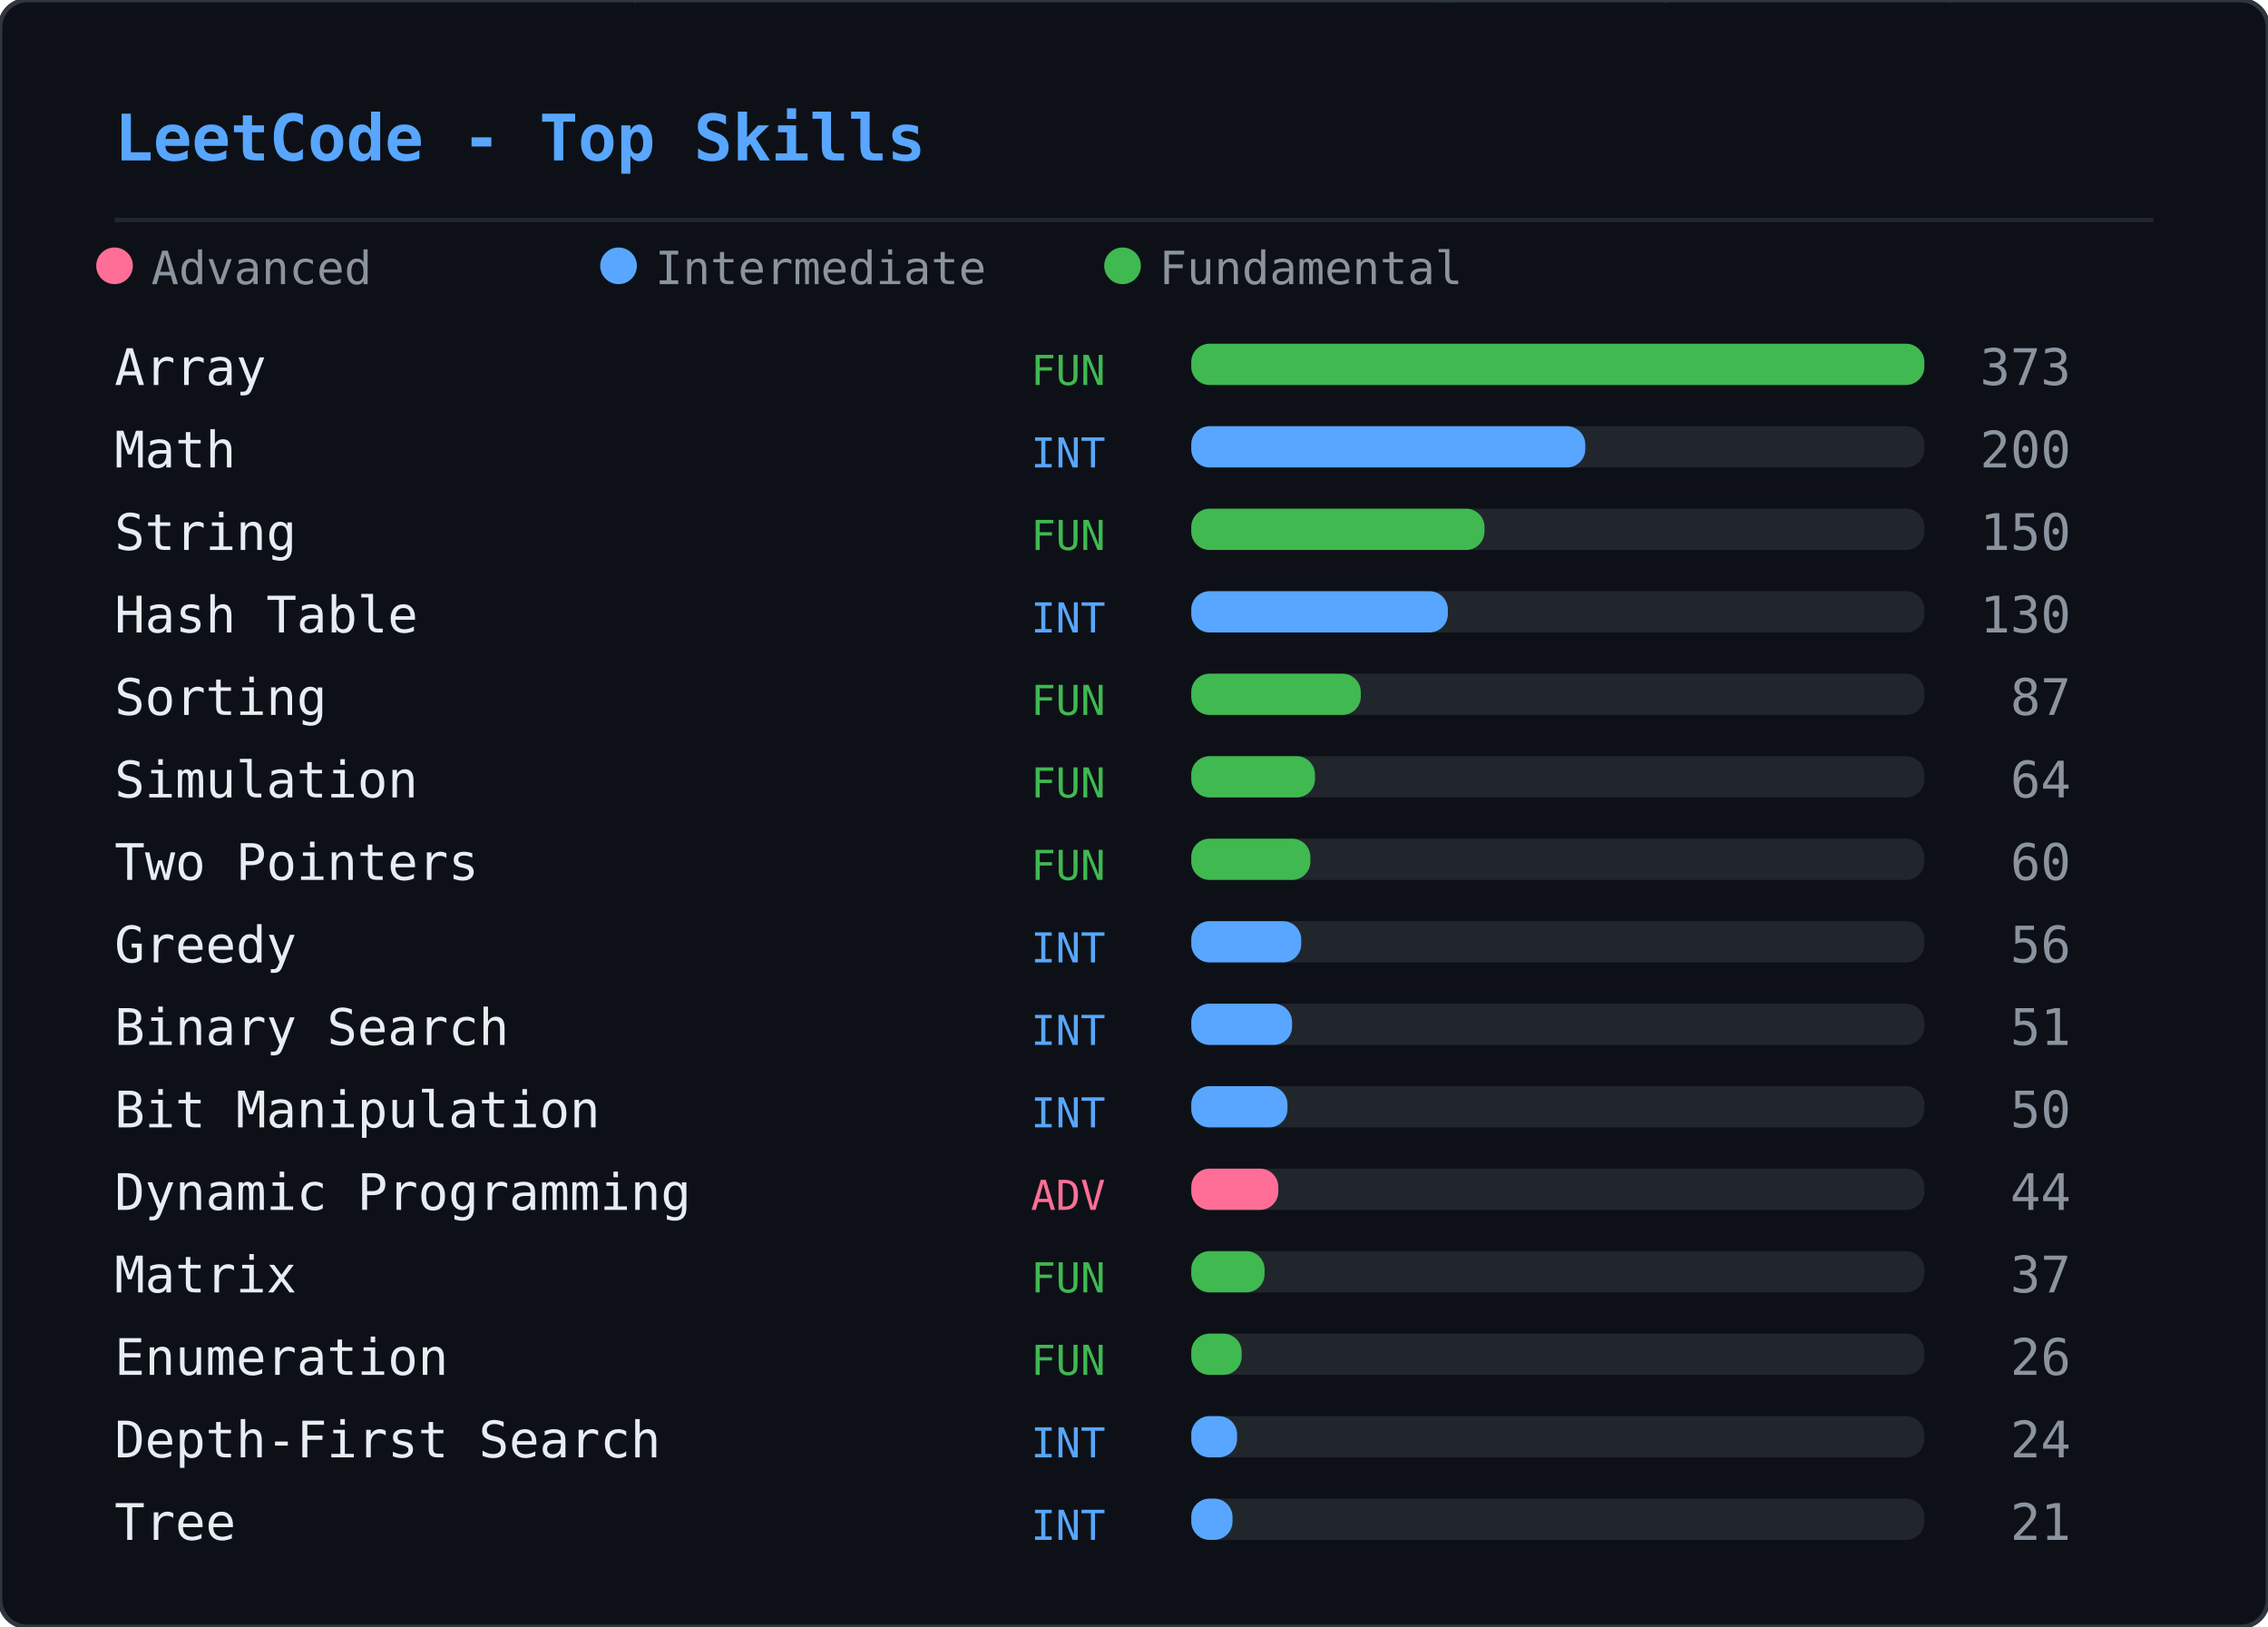
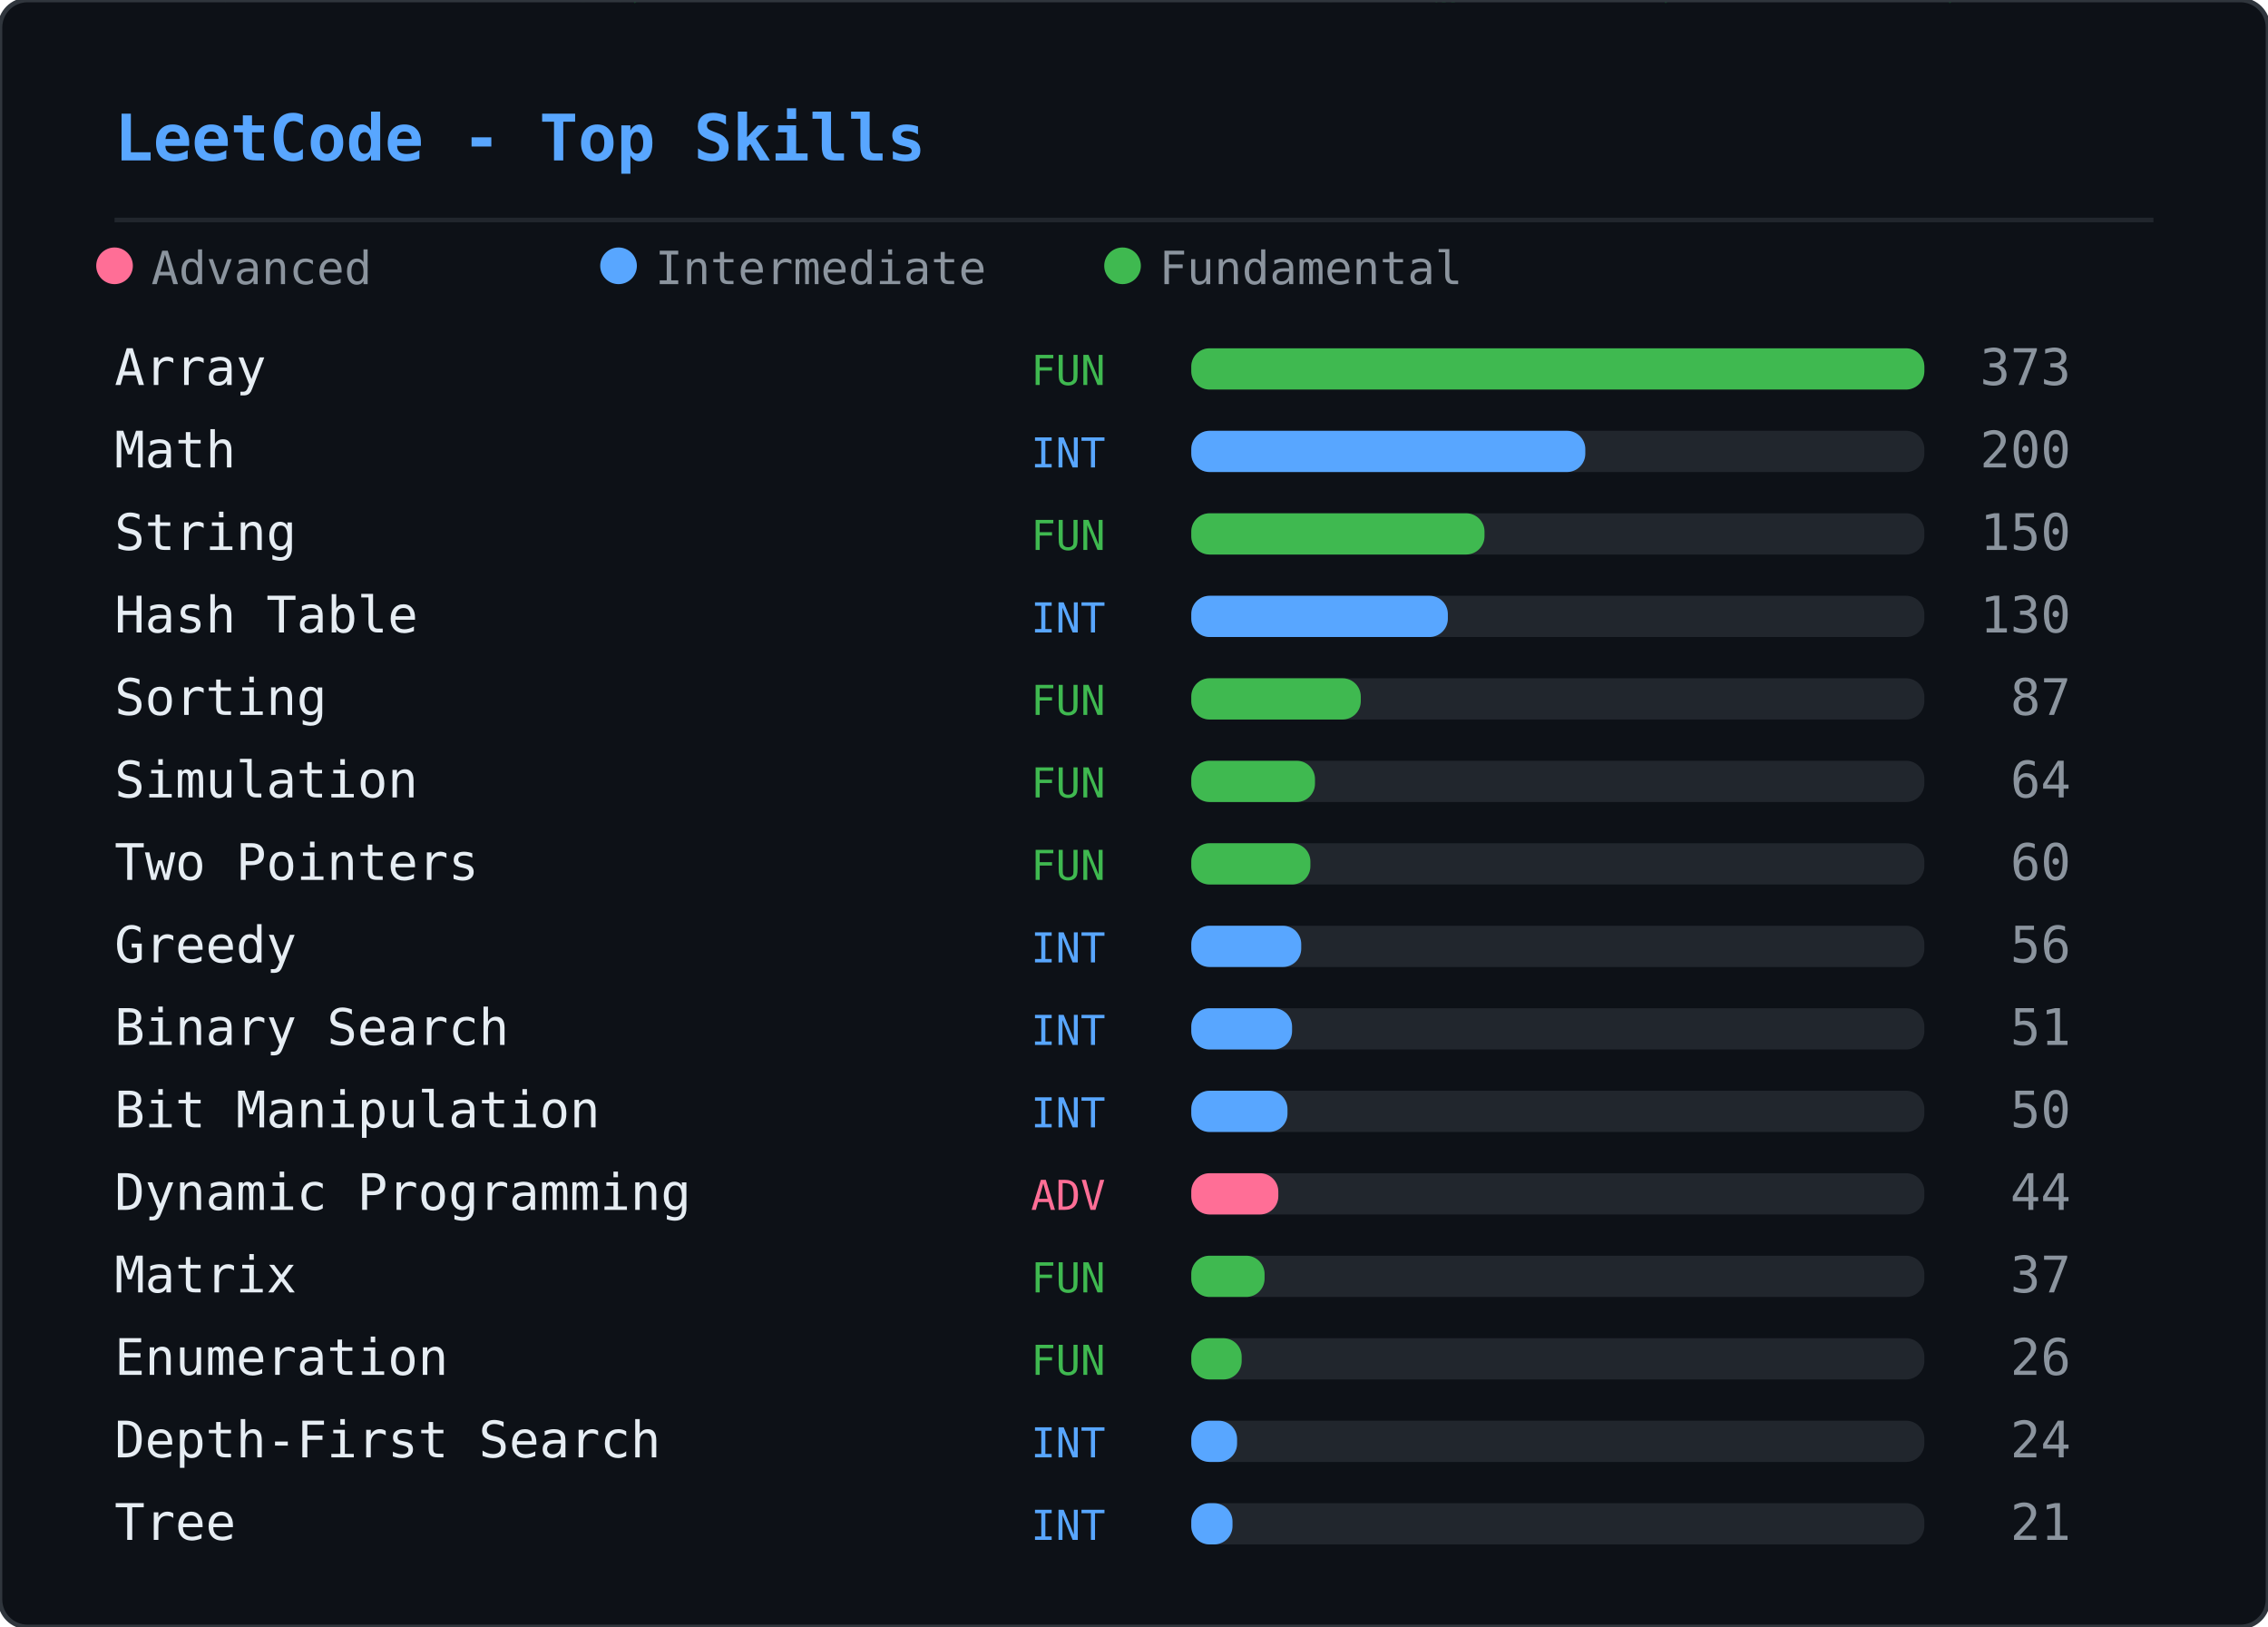
<svg xmlns="http://www.w3.org/2000/svg" width="495" height="355" viewBox="0 0 495 355">
  <defs>
    <clipPath id="lcsk-clip">
      <rect width="495" height="355" rx="6" />
    </clipPath>
  </defs>
  <rect width="495" height="355" rx="6" fill="#0d1117" />
  <g clip-path="url(#lcsk-clip)">
    <g opacity="0.22">
      <style>@keyframes lcsk0{from{transform:translateY(-60px)}to{transform:translateY(369px)}}@keyframes lcsk1{from{transform:translateY(-46px)}to{transform:translateY(369px)}}@keyframes lcsk2{from{transform:translateY(-46px)}to{transform:translateY(369px)}}@keyframes lcsk3{from{transform:translateY(-46px)}to{transform:translateY(369px)}}@keyframes lcsk4{from{transform:translateY(-46px)}to{transform:translateY(369px)}}@keyframes lcsk5{from{transform:translateY(-46px)}to{transform:translateY(369px)}}@keyframes lcsk6{from{transform:translateY(-46px)}to{transform:translateY(369px)}}@keyframes lcsk7{from{transform:translateY(-46px)}to{transform:translateY(369px)}}@keyframes lcsk8{from{transform:translateY(-46px)}to{transform:translateY(369px)}}@keyframes lcsk9{from{transform:translateY(-46px)}to{transform:translateY(369px)}}@keyframes lcsk10{from{transform:translateY(-46px)}to{transform:translateY(369px)}}@keyframes lcsk11{from{transform:translateY(-46px)}to{transform:translateY(369px)}}@keyframes lcsk12{from{transform:translateY(-46px)}to{transform:translateY(369px)}}@keyframes lcsk13{from{transform:translateY(-46px)}to{transform:translateY(369px)}}@keyframes lcsk14{from{transform:translateY(-46px)}to{transform:translateY(369px)}}@keyframes lcsk15{from{transform:translateY(-46px)}to{transform:translateY(369px)}}@keyframes lcsk16{from{transform:translateY(-46px)}to{transform:translateY(369px)}}@keyframes lcsk17{from{transform:translateY(-46px)}to{transform:translateY(369px)}}@keyframes lcsk18{from{transform:translateY(-46px)}to{transform:translateY(369px)}}@keyframes lcsk19{from{transform:translateY(-46px)}to{transform:translateY(369px)}}@keyframes lcsk20{from{transform:translateY(-46px)}to{transform:translateY(369px)}}@keyframes lcsk21{from{transform:translateY(-46px)}to{transform:translateY(369px)}}@keyframes lcsk22{from{transform:translateY(-46px)}to{transform:translateY(369px)}}@keyframes lcsk23{from{transform:translateY(-46px)}to{transform:translateY(369px)}}@keyframes lcsk24{from{transform:translateY(-46px)}to{transform:translateY(369px)}}@keyframes lcsk25{from{transform:translateY(-46px)}to{transform:translateY(369px)}}@keyframes lcsk26{from{transform:translateY(-46px)}to{transform:translateY(369px)}}@keyframes lcsk27{from{transform:translateY(-46px)}to{transform:translateY(369px)}}@keyframes lcsk28{from{transform:translateY(-46px)}to{transform:translateY(369px)}}@keyframes lcsk29{from{transform:translateY(-46px)}to{transform:translateY(369px)}}@keyframes lcsk30{from{transform:translateY(-46px)}to{transform:translateY(369px)}}@keyframes lcsk31{from{transform:translateY(-46px)}to{transform:translateY(369px)}}@keyframes lcsk32{from{transform:translateY(-46px)}to{transform:translateY(369px)}}@keyframes lcsk33{from{transform:translateY(-46px)}to{transform:translateY(369px)}}@keyframes lcsk34{from{transform:translateY(-46px)}to{transform:translateY(369px)}}@keyframes lcsk35{from{transform:translateY(-46px)}to{transform:translateY(369px)}}@keyframes lcsk36{from{transform:translateY(-46px)}to{transform:translateY(369px)}}@keyframes lcsk37{from{transform:translateY(-46px)}to{transform:translateY(369px)}}</style>
      <g style="animation:lcsk0 2.77s linear infinite;animation-delay:-0.65s">
        <text x="362" y="0" font-family="monospace" font-size="12" fill="#00ff41">ﾀ</text>
        <text x="362" y="-14" font-family="monospace" font-size="12" fill="#00ff41" opacity="0.80">ｫ</text>
        <text x="362" y="-28" font-family="monospace" font-size="12" fill="#00ff41" opacity="0.60">ﾐ</text>
        <text x="362" y="-42" font-family="monospace" font-size="12" fill="#00ff41" opacity="0.40">ﾗ</text>
        <text x="362" y="-56" font-family="monospace" font-size="12" fill="#00ff41" opacity="0.20">ﾊ</text>
      </g>
      <g style="animation:lcsk1 3.03s linear infinite;animation-delay:-0.19s">
        <text x="423" y="0" font-family="monospace" font-size="12" fill="#00ff41">8</text>
        <text x="423" y="-14" font-family="monospace" font-size="12" fill="#00ff41" opacity="0.75">ﾂ</text>
        <text x="423" y="-28" font-family="monospace" font-size="12" fill="#00ff41" opacity="0.50">ｩ</text>
        <text x="423" y="-42" font-family="monospace" font-size="12" fill="#00ff41" opacity="0.25">ﾆ</text>
      </g>
      <g style="animation:lcsk2 2.60s linear infinite;animation-delay:-1.40s">
        <text x="217" y="0" font-family="monospace" font-size="12" fill="#00ff41">ﾇ</text>
        <text x="217" y="-14" font-family="monospace" font-size="12" fill="#00ff41" opacity="0.75">ｴ</text>
        <text x="217" y="-28" font-family="monospace" font-size="12" fill="#00ff41" opacity="0.50">ﾜ</text>
        <text x="217" y="-42" font-family="monospace" font-size="12" fill="#00ff41" opacity="0.25">ｲ</text>
      </g>
      <g style="animation:lcsk3 2.14s linear infinite;animation-delay:-0.61s">
        <text x="14" y="0" font-family="monospace" font-size="12" fill="#00ff41">3</text>
        <text x="14" y="-14" font-family="monospace" font-size="12" fill="#00ff41" opacity="0.75">ﾙ</text>
        <text x="14" y="-28" font-family="monospace" font-size="12" fill="#00ff41" opacity="0.50">ｽ</text>
        <text x="14" y="-42" font-family="monospace" font-size="12" fill="#00ff41" opacity="0.25">ｭ</text>
      </g>
      <g style="animation:lcsk4 1.54s linear infinite;animation-delay:-0.37s">
        <text x="47" y="0" font-family="monospace" font-size="12" fill="#00ff41">ｳ</text>
        <text x="47" y="-14" font-family="monospace" font-size="12" fill="#00ff41" opacity="0.75">ｧ</text>
        <text x="47" y="-28" font-family="monospace" font-size="12" fill="#00ff41" opacity="0.50">0</text>
        <text x="47" y="-42" font-family="monospace" font-size="12" fill="#00ff41" opacity="0.25">ﾔ</text>
      </g>
      <g style="animation:lcsk5 2.11s linear infinite;animation-delay:-0.39s">
        <text x="173" y="0" font-family="monospace" font-size="12" fill="#00ff41">ﾐ</text>
        <text x="173" y="-14" font-family="monospace" font-size="12" fill="#00ff41" opacity="0.75">ｸ</text>
        <text x="173" y="-28" font-family="monospace" font-size="12" fill="#00ff41" opacity="0.50">9</text>
        <text x="173" y="-42" font-family="monospace" font-size="12" fill="#00ff41" opacity="0.25">ｺ</text>
      </g>
      <g style="animation:lcsk6 2.92s linear infinite;animation-delay:-1.77s">
        <text x="287" y="0" font-family="monospace" font-size="12" fill="#00ff41">ｲ</text>
        <text x="287" y="-14" font-family="monospace" font-size="12" fill="#00ff41" opacity="0.75">ﾓ</text>
        <text x="287" y="-28" font-family="monospace" font-size="12" fill="#00ff41" opacity="0.50">ﾘ</text>
        <text x="287" y="-42" font-family="monospace" font-size="12" fill="#00ff41" opacity="0.25">ｴ</text>
      </g>
      <g style="animation:lcsk7 2.03s linear infinite;animation-delay:-0.61s">
        <text x="385" y="0" font-family="monospace" font-size="12" fill="#00ff41">ﾇ</text>
        <text x="385" y="-14" font-family="monospace" font-size="12" fill="#00ff41" opacity="0.75">ﾜ</text>
        <text x="385" y="-28" font-family="monospace" font-size="12" fill="#00ff41" opacity="0.50">ｺ</text>
        <text x="385" y="-42" font-family="monospace" font-size="12" fill="#00ff41" opacity="0.25">ﾙ</text>
      </g>
      <g style="animation:lcsk8 2.02s linear infinite;animation-delay:-1.54s">
        <text x="125" y="0" font-family="monospace" font-size="12" fill="#00ff41">ｺ</text>
        <text x="125" y="-14" font-family="monospace" font-size="12" fill="#00ff41" opacity="0.75">ｴ</text>
        <text x="125" y="-28" font-family="monospace" font-size="12" fill="#00ff41" opacity="0.50">ｨ</text>
        <text x="125" y="-42" font-family="monospace" font-size="12" fill="#00ff41" opacity="0.25">ｧ</text>
      </g>
      <g style="animation:lcsk9 2.15s linear infinite;animation-delay:-1.54s">
        <text x="463" y="0" font-family="monospace" font-size="12" fill="#00ff41">ﾅ</text>
        <text x="463" y="-14" font-family="monospace" font-size="12" fill="#00ff41" opacity="0.75">ﾂ</text>
        <text x="463" y="-28" font-family="monospace" font-size="12" fill="#00ff41" opacity="0.50">ﾗ</text>
        <text x="463" y="-42" font-family="monospace" font-size="12" fill="#00ff41" opacity="0.25">ｭ</text>
      </g>
      <g style="animation:lcsk10 2.43s linear infinite;animation-delay:-1.73s">
        <text x="269" y="0" font-family="monospace" font-size="12" fill="#00ff41">ﾖ</text>
        <text x="269" y="-14" font-family="monospace" font-size="12" fill="#00ff41" opacity="0.75">ｾ</text>
        <text x="269" y="-28" font-family="monospace" font-size="12" fill="#00ff41" opacity="0.50">ﾔ</text>
        <text x="269" y="-42" font-family="monospace" font-size="12" fill="#00ff41" opacity="0.25">ｹ</text>
      </g>
      <g style="animation:lcsk11 1.86s linear infinite;animation-delay:-0.47s">
        <text x="358" y="0" font-family="monospace" font-size="12" fill="#00ff41">ﾒ</text>
        <text x="358" y="-14" font-family="monospace" font-size="12" fill="#00ff41" opacity="0.75">ﾔ</text>
        <text x="358" y="-28" font-family="monospace" font-size="12" fill="#00ff41" opacity="0.50">ﾈ</text>
        <text x="358" y="-42" font-family="monospace" font-size="12" fill="#00ff41" opacity="0.25">ﾘ</text>
      </g>
      <g style="animation:lcsk12 2.24s linear infinite;animation-delay:-0.87s">
        <text x="407" y="0" font-family="monospace" font-size="12" fill="#00ff41">ﾆ</text>
        <text x="407" y="-14" font-family="monospace" font-size="12" fill="#00ff41" opacity="0.75">ﾇ</text>
        <text x="407" y="-28" font-family="monospace" font-size="12" fill="#00ff41" opacity="0.50">ﾃ</text>
        <text x="407" y="-42" font-family="monospace" font-size="12" fill="#00ff41" opacity="0.25">ｻ</text>
      </g>
      <g style="animation:lcsk13 2.06s linear infinite;animation-delay:-1.41s">
        <text x="255" y="0" font-family="monospace" font-size="12" fill="#00ff41">8</text>
        <text x="255" y="-14" font-family="monospace" font-size="12" fill="#00ff41" opacity="0.75">ﾁ</text>
        <text x="255" y="-28" font-family="monospace" font-size="12" fill="#00ff41" opacity="0.50">ﾃ</text>
        <text x="255" y="-42" font-family="monospace" font-size="12" fill="#00ff41" opacity="0.25">ｷ</text>
      </g>
      <g style="animation:lcsk14 3.19s linear infinite;animation-delay:-1.36s">
        <text x="145" y="0" font-family="monospace" font-size="12" fill="#00ff41">ﾁ</text>
        <text x="145" y="-14" font-family="monospace" font-size="12" fill="#00ff41" opacity="0.75">ﾚ</text>
        <text x="145" y="-28" font-family="monospace" font-size="12" fill="#00ff41" opacity="0.50">ﾙ</text>
        <text x="145" y="-42" font-family="monospace" font-size="12" fill="#00ff41" opacity="0.25">ｦ</text>
      </g>
      <g style="animation:lcsk15 1.85s linear infinite;animation-delay:-1.22s">
        <text x="85" y="0" font-family="monospace" font-size="12" fill="#00ff41">ｴ</text>
        <text x="85" y="-14" font-family="monospace" font-size="12" fill="#00ff41" opacity="0.75">ｽ</text>
        <text x="85" y="-28" font-family="monospace" font-size="12" fill="#00ff41" opacity="0.50">3</text>
        <text x="85" y="-42" font-family="monospace" font-size="12" fill="#00ff41" opacity="0.25">ﾒ</text>
      </g>
      <g style="animation:lcsk16 2.55s linear infinite;animation-delay:-1.41s">
        <text x="136" y="0" font-family="monospace" font-size="12" fill="#00ff41">ﾅ</text>
        <text x="136" y="-14" font-family="monospace" font-size="12" fill="#00ff41" opacity="0.75">ｧ</text>
        <text x="136" y="-28" font-family="monospace" font-size="12" fill="#00ff41" opacity="0.50">ﾜ</text>
        <text x="136" y="-42" font-family="monospace" font-size="12" fill="#00ff41" opacity="0.25">ﾋ</text>
      </g>
      <g style="animation:lcsk17 2.36s linear infinite;animation-delay:-0.37s">
        <text x="100" y="0" font-family="monospace" font-size="12" fill="#00ff41">5</text>
        <text x="100" y="-14" font-family="monospace" font-size="12" fill="#00ff41" opacity="0.75">ﾌ</text>
        <text x="100" y="-28" font-family="monospace" font-size="12" fill="#00ff41" opacity="0.50">ﾄ</text>
        <text x="100" y="-42" font-family="monospace" font-size="12" fill="#00ff41" opacity="0.25">1</text>
      </g>
      <g style="animation:lcsk18 1.92s linear infinite;animation-delay:-0.21s">
        <text x="276" y="0" font-family="monospace" font-size="12" fill="#00ff41">ﾇ</text>
        <text x="276" y="-14" font-family="monospace" font-size="12" fill="#00ff41" opacity="0.75">ﾅ</text>
        <text x="276" y="-28" font-family="monospace" font-size="12" fill="#00ff41" opacity="0.50">ﾉ</text>
        <text x="276" y="-42" font-family="monospace" font-size="12" fill="#00ff41" opacity="0.25">ﾃ</text>
      </g>
      <g style="animation:lcsk19 2.31s linear infinite;animation-delay:-0.79s">
        <text x="167" y="0" font-family="monospace" font-size="12" fill="#00ff41">6</text>
        <text x="167" y="-14" font-family="monospace" font-size="12" fill="#00ff41" opacity="0.75">ﾆ</text>
        <text x="167" y="-28" font-family="monospace" font-size="12" fill="#00ff41" opacity="0.50">3</text>
        <text x="167" y="-42" font-family="monospace" font-size="12" fill="#00ff41" opacity="0.25">ﾚ</text>
      </g>
      <g style="animation:lcsk20 2.45s linear infinite;animation-delay:-1.95s">
        <text x="21" y="0" font-family="monospace" font-size="12" fill="#00ff41">ﾕ</text>
        <text x="21" y="-14" font-family="monospace" font-size="12" fill="#00ff41" opacity="0.75">ｨ</text>
        <text x="21" y="-28" font-family="monospace" font-size="12" fill="#00ff41" opacity="0.50">ｹ</text>
        <text x="21" y="-42" font-family="monospace" font-size="12" fill="#00ff41" opacity="0.25">ﾀ</text>
      </g>
      <g style="animation:lcsk21 1.91s linear infinite;animation-delay:-1.75s">
        <text x="102" y="0" font-family="monospace" font-size="12" fill="#00ff41">ｹ</text>
        <text x="102" y="-14" font-family="monospace" font-size="12" fill="#00ff41" opacity="0.75">ﾂ</text>
        <text x="102" y="-28" font-family="monospace" font-size="12" fill="#00ff41" opacity="0.50">ﾘ</text>
        <text x="102" y="-42" font-family="monospace" font-size="12" fill="#00ff41" opacity="0.25">ﾒ</text>
      </g>
      <g style="animation:lcsk22 2.05s linear infinite;animation-delay:-1.56s">
        <text x="155" y="0" font-family="monospace" font-size="12" fill="#00ff41">ﾄ</text>
        <text x="155" y="-14" font-family="monospace" font-size="12" fill="#00ff41" opacity="0.75">ﾅ</text>
        <text x="155" y="-28" font-family="monospace" font-size="12" fill="#00ff41" opacity="0.50">ﾕ</text>
        <text x="155" y="-42" font-family="monospace" font-size="12" fill="#00ff41" opacity="0.25">ﾙ</text>
      </g>
      <g style="animation:lcsk23 2.61s linear infinite;animation-delay:-0.75s">
        <text x="217" y="0" font-family="monospace" font-size="12" fill="#00ff41">ｳ</text>
        <text x="217" y="-14" font-family="monospace" font-size="12" fill="#00ff41" opacity="0.75">ﾋ</text>
        <text x="217" y="-28" font-family="monospace" font-size="12" fill="#00ff41" opacity="0.50">ｳ</text>
        <text x="217" y="-42" font-family="monospace" font-size="12" fill="#00ff41" opacity="0.25">3</text>
      </g>
      <g style="animation:lcsk24 2.91s linear infinite;animation-delay:-0.50s">
        <text x="64" y="0" font-family="monospace" font-size="12" fill="#00ff41">ﾎ</text>
        <text x="64" y="-14" font-family="monospace" font-size="12" fill="#00ff41" opacity="0.75">ﾋ</text>
        <text x="64" y="-28" font-family="monospace" font-size="12" fill="#00ff41" opacity="0.50">ｺ</text>
        <text x="64" y="-42" font-family="monospace" font-size="12" fill="#00ff41" opacity="0.25">ﾓ</text>
      </g>
      <g style="animation:lcsk25 3.02s linear infinite;animation-delay:-1.02s">
        <text x="137" y="0" font-family="monospace" font-size="12" fill="#00ff41">ﾀ</text>
        <text x="137" y="-14" font-family="monospace" font-size="12" fill="#00ff41" opacity="0.75">0</text>
        <text x="137" y="-28" font-family="monospace" font-size="12" fill="#00ff41" opacity="0.50">ｽ</text>
        <text x="137" y="-42" font-family="monospace" font-size="12" fill="#00ff41" opacity="0.25">ﾉ</text>
      </g>
      <g style="animation:lcsk26 2.00s linear infinite;animation-delay:-0.12s">
        <text x="424" y="0" font-family="monospace" font-size="12" fill="#00ff41">ﾀ</text>
        <text x="424" y="-14" font-family="monospace" font-size="12" fill="#00ff41" opacity="0.75">ｫ</text>
        <text x="424" y="-28" font-family="monospace" font-size="12" fill="#00ff41" opacity="0.50">ﾐ</text>
        <text x="424" y="-42" font-family="monospace" font-size="12" fill="#00ff41" opacity="0.25">5</text>
      </g>
      <g style="animation:lcsk27 2.38s linear infinite;animation-delay:-0.78s">
        <text x="314" y="0" font-family="monospace" font-size="12" fill="#00ff41">ﾈ</text>
        <text x="314" y="-14" font-family="monospace" font-size="12" fill="#00ff41" opacity="0.75">ﾘ</text>
        <text x="314" y="-28" font-family="monospace" font-size="12" fill="#00ff41" opacity="0.50">ﾉ</text>
        <text x="314" y="-42" font-family="monospace" font-size="12" fill="#00ff41" opacity="0.25">ﾄ</text>
      </g>
      <g style="animation:lcsk28 2.08s linear infinite;animation-delay:-0.29s">
        <text x="235" y="0" font-family="monospace" font-size="12" fill="#00ff41">ｿ</text>
        <text x="235" y="-14" font-family="monospace" font-size="12" fill="#00ff41" opacity="0.75">ｭ</text>
        <text x="235" y="-28" font-family="monospace" font-size="12" fill="#00ff41" opacity="0.50">ﾖ</text>
        <text x="235" y="-42" font-family="monospace" font-size="12" fill="#00ff41" opacity="0.25">ﾊ</text>
      </g>
      <g style="animation:lcsk29 3.10s linear infinite;animation-delay:-1.80s">
        <text x="311" y="0" font-family="monospace" font-size="12" fill="#00ff41">ｩ</text>
        <text x="311" y="-14" font-family="monospace" font-size="12" fill="#00ff41" opacity="0.75">ﾔ</text>
        <text x="311" y="-28" font-family="monospace" font-size="12" fill="#00ff41" opacity="0.50">ﾇ</text>
        <text x="311" y="-42" font-family="monospace" font-size="12" fill="#00ff41" opacity="0.25">ﾖ</text>
      </g>
      <g style="animation:lcsk30 3.12s linear infinite;animation-delay:-2.49s">
        <text x="230" y="0" font-family="monospace" font-size="12" fill="#00ff41">ﾑ</text>
        <text x="230" y="-14" font-family="monospace" font-size="12" fill="#00ff41" opacity="0.75">0</text>
        <text x="230" y="-28" font-family="monospace" font-size="12" fill="#00ff41" opacity="0.50">ﾌ</text>
        <text x="230" y="-42" font-family="monospace" font-size="12" fill="#00ff41" opacity="0.25">9</text>
      </g>
      <g style="animation:lcsk31 1.70s linear infinite;animation-delay:-0.25s">
        <text x="312" y="0" font-family="monospace" font-size="12" fill="#00ff41">ﾈ</text>
        <text x="312" y="-14" font-family="monospace" font-size="12" fill="#00ff41" opacity="0.75">ｺ</text>
        <text x="312" y="-28" font-family="monospace" font-size="12" fill="#00ff41" opacity="0.50">ｴ</text>
        <text x="312" y="-42" font-family="monospace" font-size="12" fill="#00ff41" opacity="0.25">0</text>
      </g>
      <g style="animation:lcsk32 2.69s linear infinite;animation-delay:-1.61s">
        <text x="124" y="0" font-family="monospace" font-size="12" fill="#00ff41">ｲ</text>
        <text x="124" y="-14" font-family="monospace" font-size="12" fill="#00ff41" opacity="0.75">ｦ</text>
        <text x="124" y="-28" font-family="monospace" font-size="12" fill="#00ff41" opacity="0.50">0</text>
        <text x="124" y="-42" font-family="monospace" font-size="12" fill="#00ff41" opacity="0.25">0</text>
      </g>
      <g style="animation:lcsk33 1.89s linear infinite;animation-delay:-1.08s">
        <text x="121" y="0" font-family="monospace" font-size="12" fill="#00ff41">ﾍ</text>
        <text x="121" y="-14" font-family="monospace" font-size="12" fill="#00ff41" opacity="0.75">ｽ</text>
        <text x="121" y="-28" font-family="monospace" font-size="12" fill="#00ff41" opacity="0.50">ｿ</text>
        <text x="121" y="-42" font-family="monospace" font-size="12" fill="#00ff41" opacity="0.25">2</text>
      </g>
      <g style="animation:lcsk34 1.57s linear infinite;animation-delay:-0.44s">
        <text x="167" y="0" font-family="monospace" font-size="12" fill="#00ff41">ﾙ</text>
        <text x="167" y="-14" font-family="monospace" font-size="12" fill="#00ff41" opacity="0.75">1</text>
        <text x="167" y="-28" font-family="monospace" font-size="12" fill="#00ff41" opacity="0.50">ｫ</text>
        <text x="167" y="-42" font-family="monospace" font-size="12" fill="#00ff41" opacity="0.25">1</text>
      </g>
      <g style="animation:lcsk35 1.79s linear infinite;animation-delay:-1.22s">
        <text x="53" y="0" font-family="monospace" font-size="12" fill="#00ff41">ﾍ</text>
        <text x="53" y="-14" font-family="monospace" font-size="12" fill="#00ff41" opacity="0.75">5</text>
        <text x="53" y="-28" font-family="monospace" font-size="12" fill="#00ff41" opacity="0.50">ﾖ</text>
        <text x="53" y="-42" font-family="monospace" font-size="12" fill="#00ff41" opacity="0.25">ｱ</text>
      </g>
      <g style="animation:lcsk36 2.71s linear infinite;animation-delay:-2.59s">
        <text x="215" y="0" font-family="monospace" font-size="12" fill="#00ff41">ﾏ</text>
        <text x="215" y="-14" font-family="monospace" font-size="12" fill="#00ff41" opacity="0.75">ｳ</text>
        <text x="215" y="-28" font-family="monospace" font-size="12" fill="#00ff41" opacity="0.50">ｱ</text>
        <text x="215" y="-42" font-family="monospace" font-size="12" fill="#00ff41" opacity="0.25">ｳ</text>
      </g>
      <g style="animation:lcsk37 2.02s linear infinite;animation-delay:-1.10s">
        <text x="133" y="0" font-family="monospace" font-size="12" fill="#00ff41">ｳ</text>
        <text x="133" y="-14" font-family="monospace" font-size="12" fill="#00ff41" opacity="0.75">ｪ</text>
        <text x="133" y="-28" font-family="monospace" font-size="12" fill="#00ff41" opacity="0.50">ﾎ</text>
        <text x="133" y="-42" font-family="monospace" font-size="12" fill="#00ff41" opacity="0.25">ﾈ</text>
      </g>
    </g>
  </g>
  <rect width="495" height="355" rx="6" fill="none" stroke="#30363d" stroke-width="1" />
  <text x="25" y="35" font-family="monospace" font-size="14" font-weight="600" fill="#58a6ff">LeetCode - Top Skills</text>
  <line x1="25" y1="48" x2="470" y2="48" stroke="#21262d" stroke-width="1" />
  <circle cx="25" cy="58" r="4" fill="#ff6e96" />
  <text x="33" y="62" font-family="monospace" font-size="10" fill="#8b949e">Advanced</text>
  <circle cx="135" cy="58" r="4" fill="#58a6ff" />
  <text x="143" y="62" font-family="monospace" font-size="10" fill="#8b949e">Intermediate</text>
  <circle cx="245" cy="58" r="4" fill="#3fb950" />
  <text x="253" y="62" font-family="monospace" font-size="10" fill="#8b949e">Fundamental</text>
  <text x="25" y="84" font-family="monospace" font-size="11" fill="#e6edf3">Array</text>
  <text x="225" y="84" font-family="monospace" font-size="9" fill="#3fb950">FUN</text>
-   <rect x="260" y="75" width="160" height="9" rx="4" fill="#21262d" />
-   <rect x="260" y="75" width="160" height="9" rx="4" fill="#3fb950" />
+   <rect x="260" y="76" width="160" height="9" rx="4" fill="#21262d" />
+   <rect x="260" y="76" width="160" height="9" rx="4" fill="#3fb950" />
  <text x="452" y="84" text-anchor="end" font-family="monospace" font-size="11" fill="#8b949e">373</text>
  <text x="25" y="102" font-family="monospace" font-size="11" fill="#e6edf3">Math</text>
  <text x="225" y="102" font-family="monospace" font-size="9" fill="#58a6ff">INT</text>
-   <rect x="260" y="93" width="160" height="9" rx="4" fill="#21262d" />
-   <rect x="260" y="93" width="86" height="9" rx="4" fill="#58a6ff" />
+   <rect x="260" y="94" width="160" height="9" rx="4" fill="#21262d" />
+   <rect x="260" y="94" width="86" height="9" rx="4" fill="#58a6ff" />
  <text x="452" y="102" text-anchor="end" font-family="monospace" font-size="11" fill="#8b949e">200</text>
  <text x="25" y="120" font-family="monospace" font-size="11" fill="#e6edf3">String</text>
  <text x="225" y="120" font-family="monospace" font-size="9" fill="#3fb950">FUN</text>
-   <rect x="260" y="111" width="160" height="9" rx="4" fill="#21262d" />
-   <rect x="260" y="111" width="64" height="9" rx="4" fill="#3fb950" />
+   <rect x="260" y="112" width="160" height="9" rx="4" fill="#21262d" />
+   <rect x="260" y="112" width="64" height="9" rx="4" fill="#3fb950" />
  <text x="452" y="120" text-anchor="end" font-family="monospace" font-size="11" fill="#8b949e">150</text>
  <text x="25" y="138" font-family="monospace" font-size="11" fill="#e6edf3">Hash Table</text>
  <text x="225" y="138" font-family="monospace" font-size="9" fill="#58a6ff">INT</text>
-   <rect x="260" y="129" width="160" height="9" rx="4" fill="#21262d" />
-   <rect x="260" y="129" width="56" height="9" rx="4" fill="#58a6ff" />
+   <rect x="260" y="130" width="160" height="9" rx="4" fill="#21262d" />
+   <rect x="260" y="130" width="56" height="9" rx="4" fill="#58a6ff" />
  <text x="452" y="138" text-anchor="end" font-family="monospace" font-size="11" fill="#8b949e">130</text>
  <text x="25" y="156" font-family="monospace" font-size="11" fill="#e6edf3">Sorting</text>
  <text x="225" y="156" font-family="monospace" font-size="9" fill="#3fb950">FUN</text>
-   <rect x="260" y="147" width="160" height="9" rx="4" fill="#21262d" />
-   <rect x="260" y="147" width="37" height="9" rx="4" fill="#3fb950" />
+   <rect x="260" y="148" width="160" height="9" rx="4" fill="#21262d" />
+   <rect x="260" y="148" width="37" height="9" rx="4" fill="#3fb950" />
  <text x="452" y="156" text-anchor="end" font-family="monospace" font-size="11" fill="#8b949e">87</text>
  <text x="25" y="174" font-family="monospace" font-size="11" fill="#e6edf3">Simulation</text>
  <text x="225" y="174" font-family="monospace" font-size="9" fill="#3fb950">FUN</text>
-   <rect x="260" y="165" width="160" height="9" rx="4" fill="#21262d" />
-   <rect x="260" y="165" width="27" height="9" rx="4" fill="#3fb950" />
+   <rect x="260" y="166" width="160" height="9" rx="4" fill="#21262d" />
+   <rect x="260" y="166" width="27" height="9" rx="4" fill="#3fb950" />
  <text x="452" y="174" text-anchor="end" font-family="monospace" font-size="11" fill="#8b949e">64</text>
  <text x="25" y="192" font-family="monospace" font-size="11" fill="#e6edf3">Two Pointers</text>
  <text x="225" y="192" font-family="monospace" font-size="9" fill="#3fb950">FUN</text>
-   <rect x="260" y="183" width="160" height="9" rx="4" fill="#21262d" />
-   <rect x="260" y="183" width="26" height="9" rx="4" fill="#3fb950" />
+   <rect x="260" y="184" width="160" height="9" rx="4" fill="#21262d" />
+   <rect x="260" y="184" width="26" height="9" rx="4" fill="#3fb950" />
  <text x="452" y="192" text-anchor="end" font-family="monospace" font-size="11" fill="#8b949e">60</text>
  <text x="25" y="210" font-family="monospace" font-size="11" fill="#e6edf3">Greedy</text>
  <text x="225" y="210" font-family="monospace" font-size="9" fill="#58a6ff">INT</text>
-   <rect x="260" y="201" width="160" height="9" rx="4" fill="#21262d" />
-   <rect x="260" y="201" width="24" height="9" rx="4" fill="#58a6ff" />
+   <rect x="260" y="202" width="160" height="9" rx="4" fill="#21262d" />
+   <rect x="260" y="202" width="24" height="9" rx="4" fill="#58a6ff" />
  <text x="452" y="210" text-anchor="end" font-family="monospace" font-size="11" fill="#8b949e">56</text>
  <text x="25" y="228" font-family="monospace" font-size="11" fill="#e6edf3">Binary Search</text>
  <text x="225" y="228" font-family="monospace" font-size="9" fill="#58a6ff">INT</text>
-   <rect x="260" y="219" width="160" height="9" rx="4" fill="#21262d" />
-   <rect x="260" y="219" width="22" height="9" rx="4" fill="#58a6ff" />
+   <rect x="260" y="220" width="160" height="9" rx="4" fill="#21262d" />
+   <rect x="260" y="220" width="22" height="9" rx="4" fill="#58a6ff" />
  <text x="452" y="228" text-anchor="end" font-family="monospace" font-size="11" fill="#8b949e">51</text>
  <text x="25" y="246" font-family="monospace" font-size="11" fill="#e6edf3">Bit Manipulation</text>
  <text x="225" y="246" font-family="monospace" font-size="9" fill="#58a6ff">INT</text>
-   <rect x="260" y="237" width="160" height="9" rx="4" fill="#21262d" />
-   <rect x="260" y="237" width="21" height="9" rx="4" fill="#58a6ff" />
+   <rect x="260" y="238" width="160" height="9" rx="4" fill="#21262d" />
+   <rect x="260" y="238" width="21" height="9" rx="4" fill="#58a6ff" />
  <text x="452" y="246" text-anchor="end" font-family="monospace" font-size="11" fill="#8b949e">50</text>
  <text x="25" y="264" font-family="monospace" font-size="11" fill="#e6edf3">Dynamic Programming</text>
  <text x="225" y="264" font-family="monospace" font-size="9" fill="#ff6e96">ADV</text>
-   <rect x="260" y="255" width="160" height="9" rx="4" fill="#21262d" />
-   <rect x="260" y="255" width="19" height="9" rx="4" fill="#ff6e96" />
+   <rect x="260" y="256" width="160" height="9" rx="4" fill="#21262d" />
+   <rect x="260" y="256" width="19" height="9" rx="4" fill="#ff6e96" />
  <text x="452" y="264" text-anchor="end" font-family="monospace" font-size="11" fill="#8b949e">44</text>
  <text x="25" y="282" font-family="monospace" font-size="11" fill="#e6edf3">Matrix</text>
  <text x="225" y="282" font-family="monospace" font-size="9" fill="#3fb950">FUN</text>
-   <rect x="260" y="273" width="160" height="9" rx="4" fill="#21262d" />
-   <rect x="260" y="273" width="16" height="9" rx="4" fill="#3fb950" />
+   <rect x="260" y="274" width="160" height="9" rx="4" fill="#21262d" />
+   <rect x="260" y="274" width="16" height="9" rx="4" fill="#3fb950" />
  <text x="452" y="282" text-anchor="end" font-family="monospace" font-size="11" fill="#8b949e">37</text>
  <text x="25" y="300" font-family="monospace" font-size="11" fill="#e6edf3">Enumeration</text>
  <text x="225" y="300" font-family="monospace" font-size="9" fill="#3fb950">FUN</text>
-   <rect x="260" y="291" width="160" height="9" rx="4" fill="#21262d" />
-   <rect x="260" y="291" width="11" height="9" rx="4" fill="#3fb950" />
+   <rect x="260" y="292" width="160" height="9" rx="4" fill="#21262d" />
+   <rect x="260" y="292" width="11" height="9" rx="4" fill="#3fb950" />
  <text x="452" y="300" text-anchor="end" font-family="monospace" font-size="11" fill="#8b949e">26</text>
  <text x="25" y="318" font-family="monospace" font-size="11" fill="#e6edf3">Depth-First Search</text>
  <text x="225" y="318" font-family="monospace" font-size="9" fill="#58a6ff">INT</text>
-   <rect x="260" y="309" width="160" height="9" rx="4" fill="#21262d" />
-   <rect x="260" y="309" width="10" height="9" rx="4" fill="#58a6ff" />
+   <rect x="260" y="310" width="160" height="9" rx="4" fill="#21262d" />
+   <rect x="260" y="310" width="10" height="9" rx="4" fill="#58a6ff" />
  <text x="452" y="318" text-anchor="end" font-family="monospace" font-size="11" fill="#8b949e">24</text>
  <text x="25" y="336" font-family="monospace" font-size="11" fill="#e6edf3">Tree</text>
  <text x="225" y="336" font-family="monospace" font-size="9" fill="#58a6ff">INT</text>
-   <rect x="260" y="327" width="160" height="9" rx="4" fill="#21262d" />
-   <rect x="260" y="327" width="9" height="9" rx="4" fill="#58a6ff" />
+   <rect x="260" y="328" width="160" height="9" rx="4" fill="#21262d" />
+   <rect x="260" y="328" width="9" height="9" rx="4" fill="#58a6ff" />
  <text x="452" y="336" text-anchor="end" font-family="monospace" font-size="11" fill="#8b949e">21</text>
</svg>
